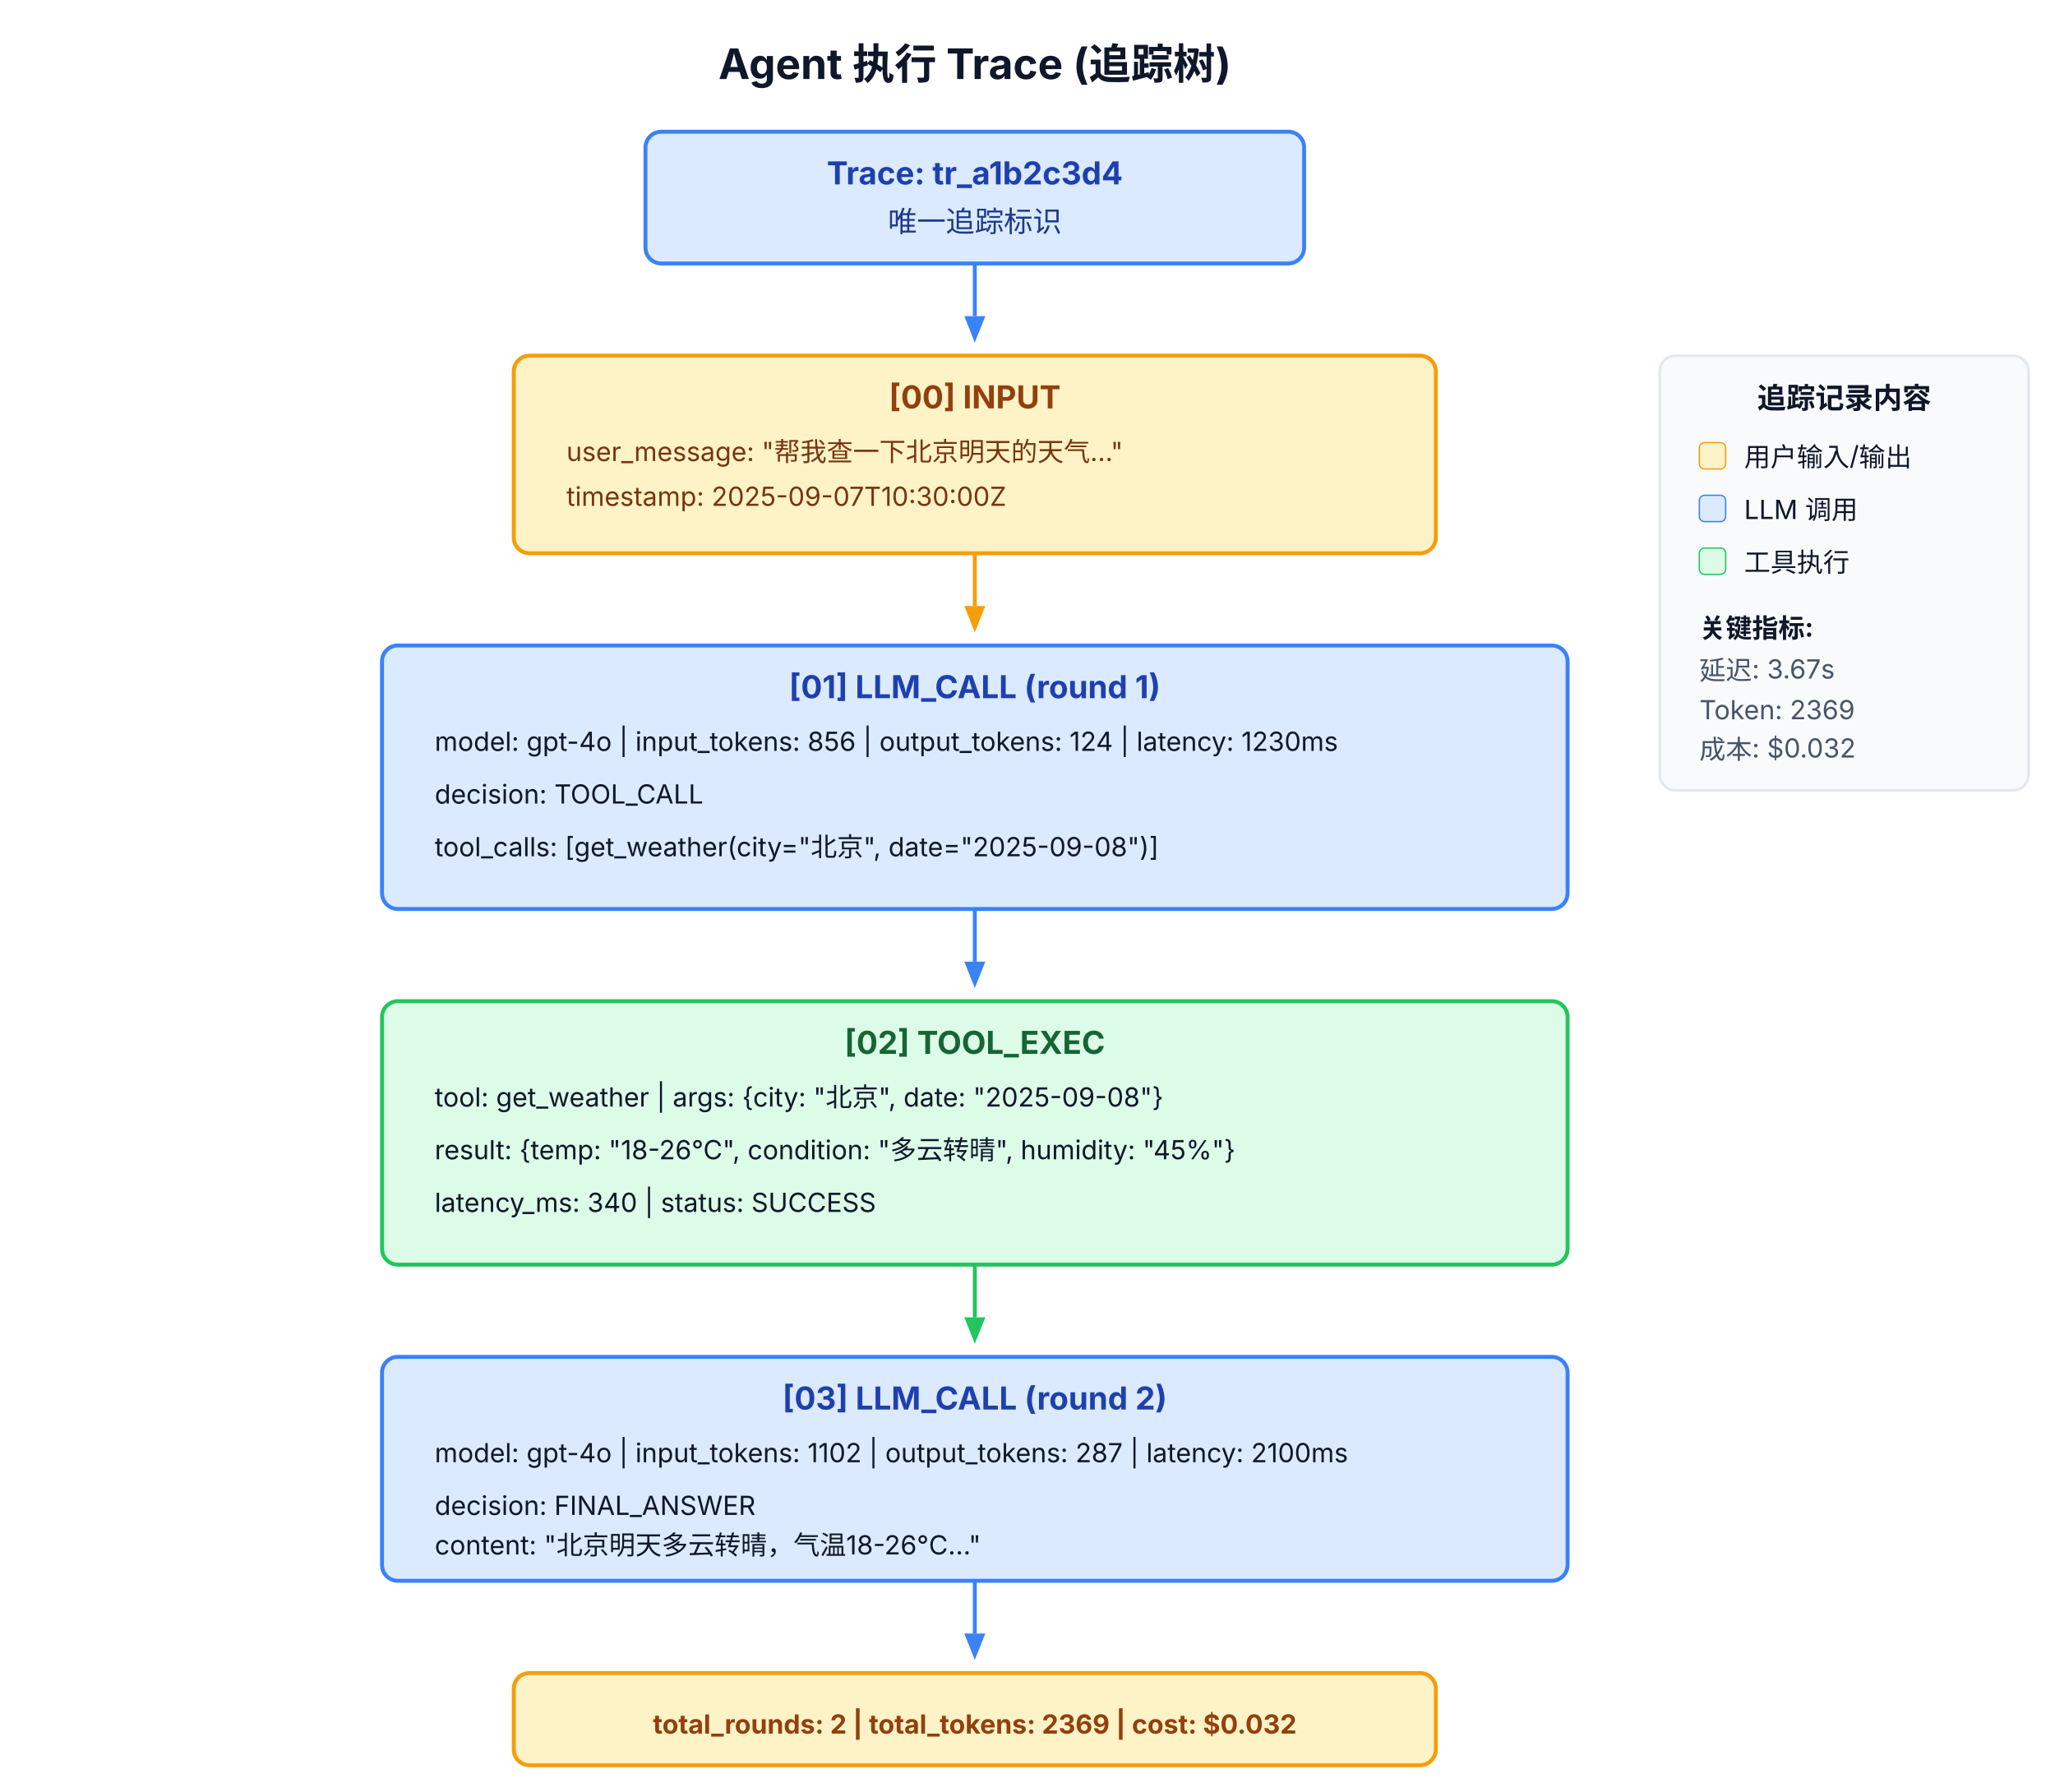
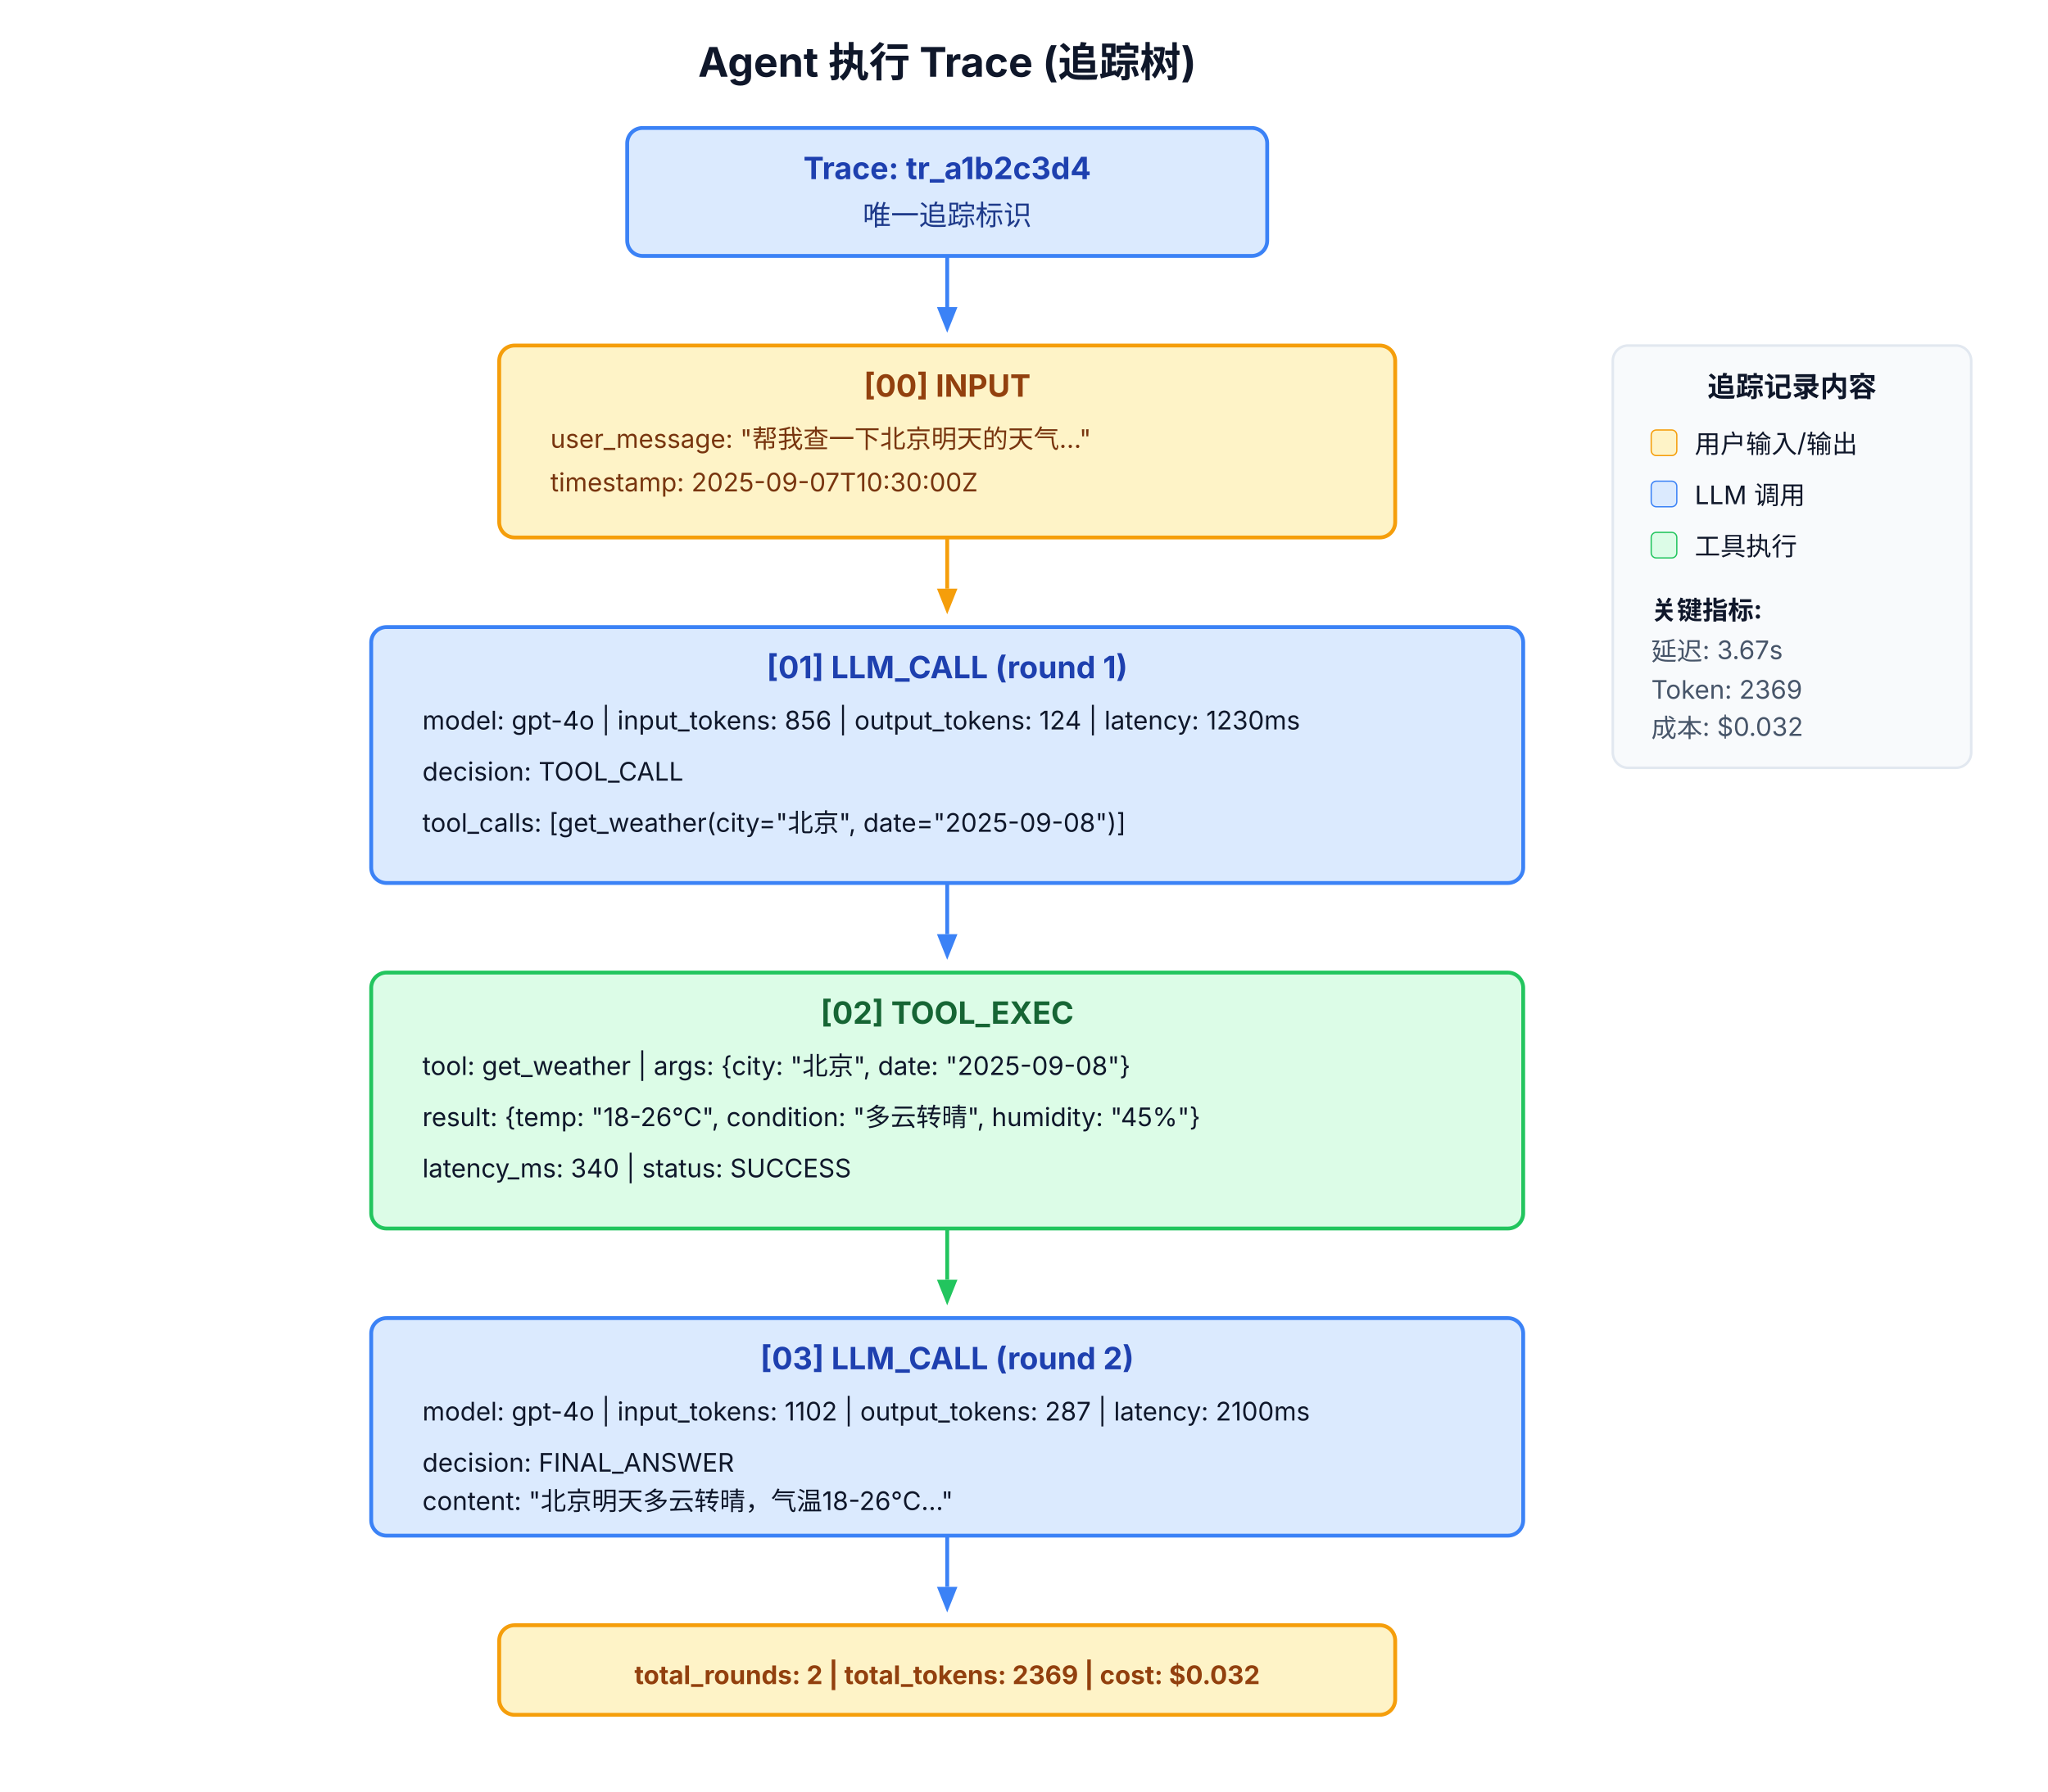
- <svg xmlns="http://www.w3.org/2000/svg" viewBox="0 0 780 680" font-family="system-ui, -apple-system, 'PingFang SC', sans-serif">
+ <svg xmlns="http://www.w3.org/2000/svg" viewBox="0 0 800 700" font-family="system-ui, -apple-system, 'PingFang SC', sans-serif">
  <text x="370" y="30" font-size="16" font-weight="bold" text-anchor="middle" fill="#0f172a">Agent 执行 Trace (追踪树)</text>
  <rect x="245" y="50" width="250" height="50" rx="6" fill="#dbeafe" stroke="#3b82f6" stroke-width="1.5" />
  <text x="370" y="70" font-size="12" font-weight="bold" text-anchor="middle" fill="#1e40af">Trace: tr_a1b2c3d4</text>
  <text x="370" y="88" font-size="11" text-anchor="middle" fill="#1e3a8a">唯一追踪标识</text>
  <line x1="370" y1="100" x2="370" y2="120" stroke="#3b82f6" stroke-width="1.5" />
  <polygon points="366,120 370,130 374,120" fill="#3b82f6" />
  <rect x="195" y="135" width="350" height="75" rx="6" fill="#fef3c7" stroke="#f59e0b" stroke-width="1.5" />
  <text x="370" y="155" font-size="12" font-weight="bold" text-anchor="middle" fill="#92400e">[00] INPUT</text>
  <text x="215" y="175" font-size="10" fill="#78350f">user_message: "帮我查一下北京明天的天气..."</text>
  <text x="215" y="192" font-size="10" fill="#78350f">timestamp: 2025-09-07T10:30:00Z</text>
  <line x1="370" y1="210" x2="370" y2="230" stroke="#f59e0b" stroke-width="1.5" />
  <polygon points="366,230 370,240 374,230" fill="#f59e0b" />
  <rect x="145" y="245" width="450" height="100" rx="6" fill="#dbeafe" stroke="#3b82f6" stroke-width="1.5" />
  <text x="370" y="265" font-size="12" font-weight="bold" text-anchor="middle" fill="#1e40af">[01] LLM_CALL (round 1)</text>
  <text x="165" y="285" font-size="10" fill="#0f172a">model: gpt-4o | input_tokens: 856 | output_tokens: 124 | latency: 1230ms</text>
  <text x="165" y="305" font-size="10" fill="#0f172a">decision: TOOL_CALL</text>
  <text x="165" y="325" font-size="10" fill="#0f172a">tool_calls: [get_weather(city="北京", date="2025-09-08")]</text>
  <line x1="370" y1="345" x2="370" y2="365" stroke="#3b82f6" stroke-width="1.5" />
  <polygon points="366,365 370,375 374,365" fill="#3b82f6" />
  <rect x="145" y="380" width="450" height="100" rx="6" fill="#dcfce7" stroke="#22c55e" stroke-width="1.5" />
  <text x="370" y="400" font-size="12" font-weight="bold" text-anchor="middle" fill="#166534">[02] TOOL_EXEC</text>
  <text x="165" y="420" font-size="10" fill="#0f172a">tool: get_weather | args: {city: "北京", date: "2025-09-08"}</text>
  <text x="165" y="440" font-size="10" fill="#0f172a">result: {temp: "18-26°C", condition: "多云转晴", humidity: "45%"}</text>
  <text x="165" y="460" font-size="10" fill="#0f172a">latency_ms: 340 | status: SUCCESS</text>
  <line x1="370" y1="480" x2="370" y2="500" stroke="#22c55e" stroke-width="1.5" />
  <polygon points="366,500 370,510 374,500" fill="#22c55e" />
  <rect x="145" y="515" width="450" height="85" rx="6" fill="#dbeafe" stroke="#3b82f6" stroke-width="1.5" />
  <text x="370" y="535" font-size="12" font-weight="bold" text-anchor="middle" fill="#1e40af">[03] LLM_CALL (round 2)</text>
  <text x="165" y="555" font-size="10" fill="#0f172a">model: gpt-4o | input_tokens: 1102 | output_tokens: 287 | latency: 2100ms</text>
  <text x="165" y="575" font-size="10" fill="#0f172a">decision: FINAL_ANSWER</text>
  <text x="165" y="590" font-size="10" fill="#0f172a">content: "北京明天多云转晴，气温18-26°C..."</text>
  <line x1="370" y1="600" x2="370" y2="620" stroke="#3b82f6" stroke-width="1.5" />
  <polygon points="366,620 370,630 374,620" fill="#3b82f6" />
  <rect x="195" y="635" width="350" height="35" rx="6" fill="#fef3c7" stroke="#f59e0b" stroke-width="1.5" />
  <text x="370" y="658" font-size="10" font-weight="bold" text-anchor="middle" fill="#92400e">total_rounds: 2 | total_tokens: 2369 | cost: $0.032</text>
  <rect x="630" y="135" width="140" height="165" rx="6" fill="#f8fafc" stroke="#e2e8f0" stroke-width="1" />
  <text x="700" y="155" font-size="11" font-weight="bold" text-anchor="middle" fill="#0f172a">追踪记录内容</text>
  <rect x="645" y="168" width="10" height="10" rx="2" fill="#fef3c7" stroke="#f59e0b" stroke-width="0.5" />
  <text x="662" y="177" font-size="10" fill="#0f172a">用户输入/输出</text>
  <rect x="645" y="188" width="10" height="10" rx="2" fill="#dbeafe" stroke="#3b82f6" stroke-width="0.5" />
  <text x="662" y="197" font-size="10" fill="#0f172a">LLM 调用</text>
  <rect x="645" y="208" width="10" height="10" rx="2" fill="#dcfce7" stroke="#22c55e" stroke-width="0.5" />
  <text x="662" y="217" font-size="10" fill="#0f172a">工具执行</text>
  <text x="645" y="242" font-size="10" font-weight="bold" fill="#0f172a">关键指标:</text>
  <text x="645" y="258" font-size="10" fill="#475569">延迟: 3.67s</text>
  <text x="645" y="273" font-size="10" fill="#475569">Token: 2369</text>
  <text x="645" y="288" font-size="10" fill="#475569">成本: $0.032</text>
</svg>
